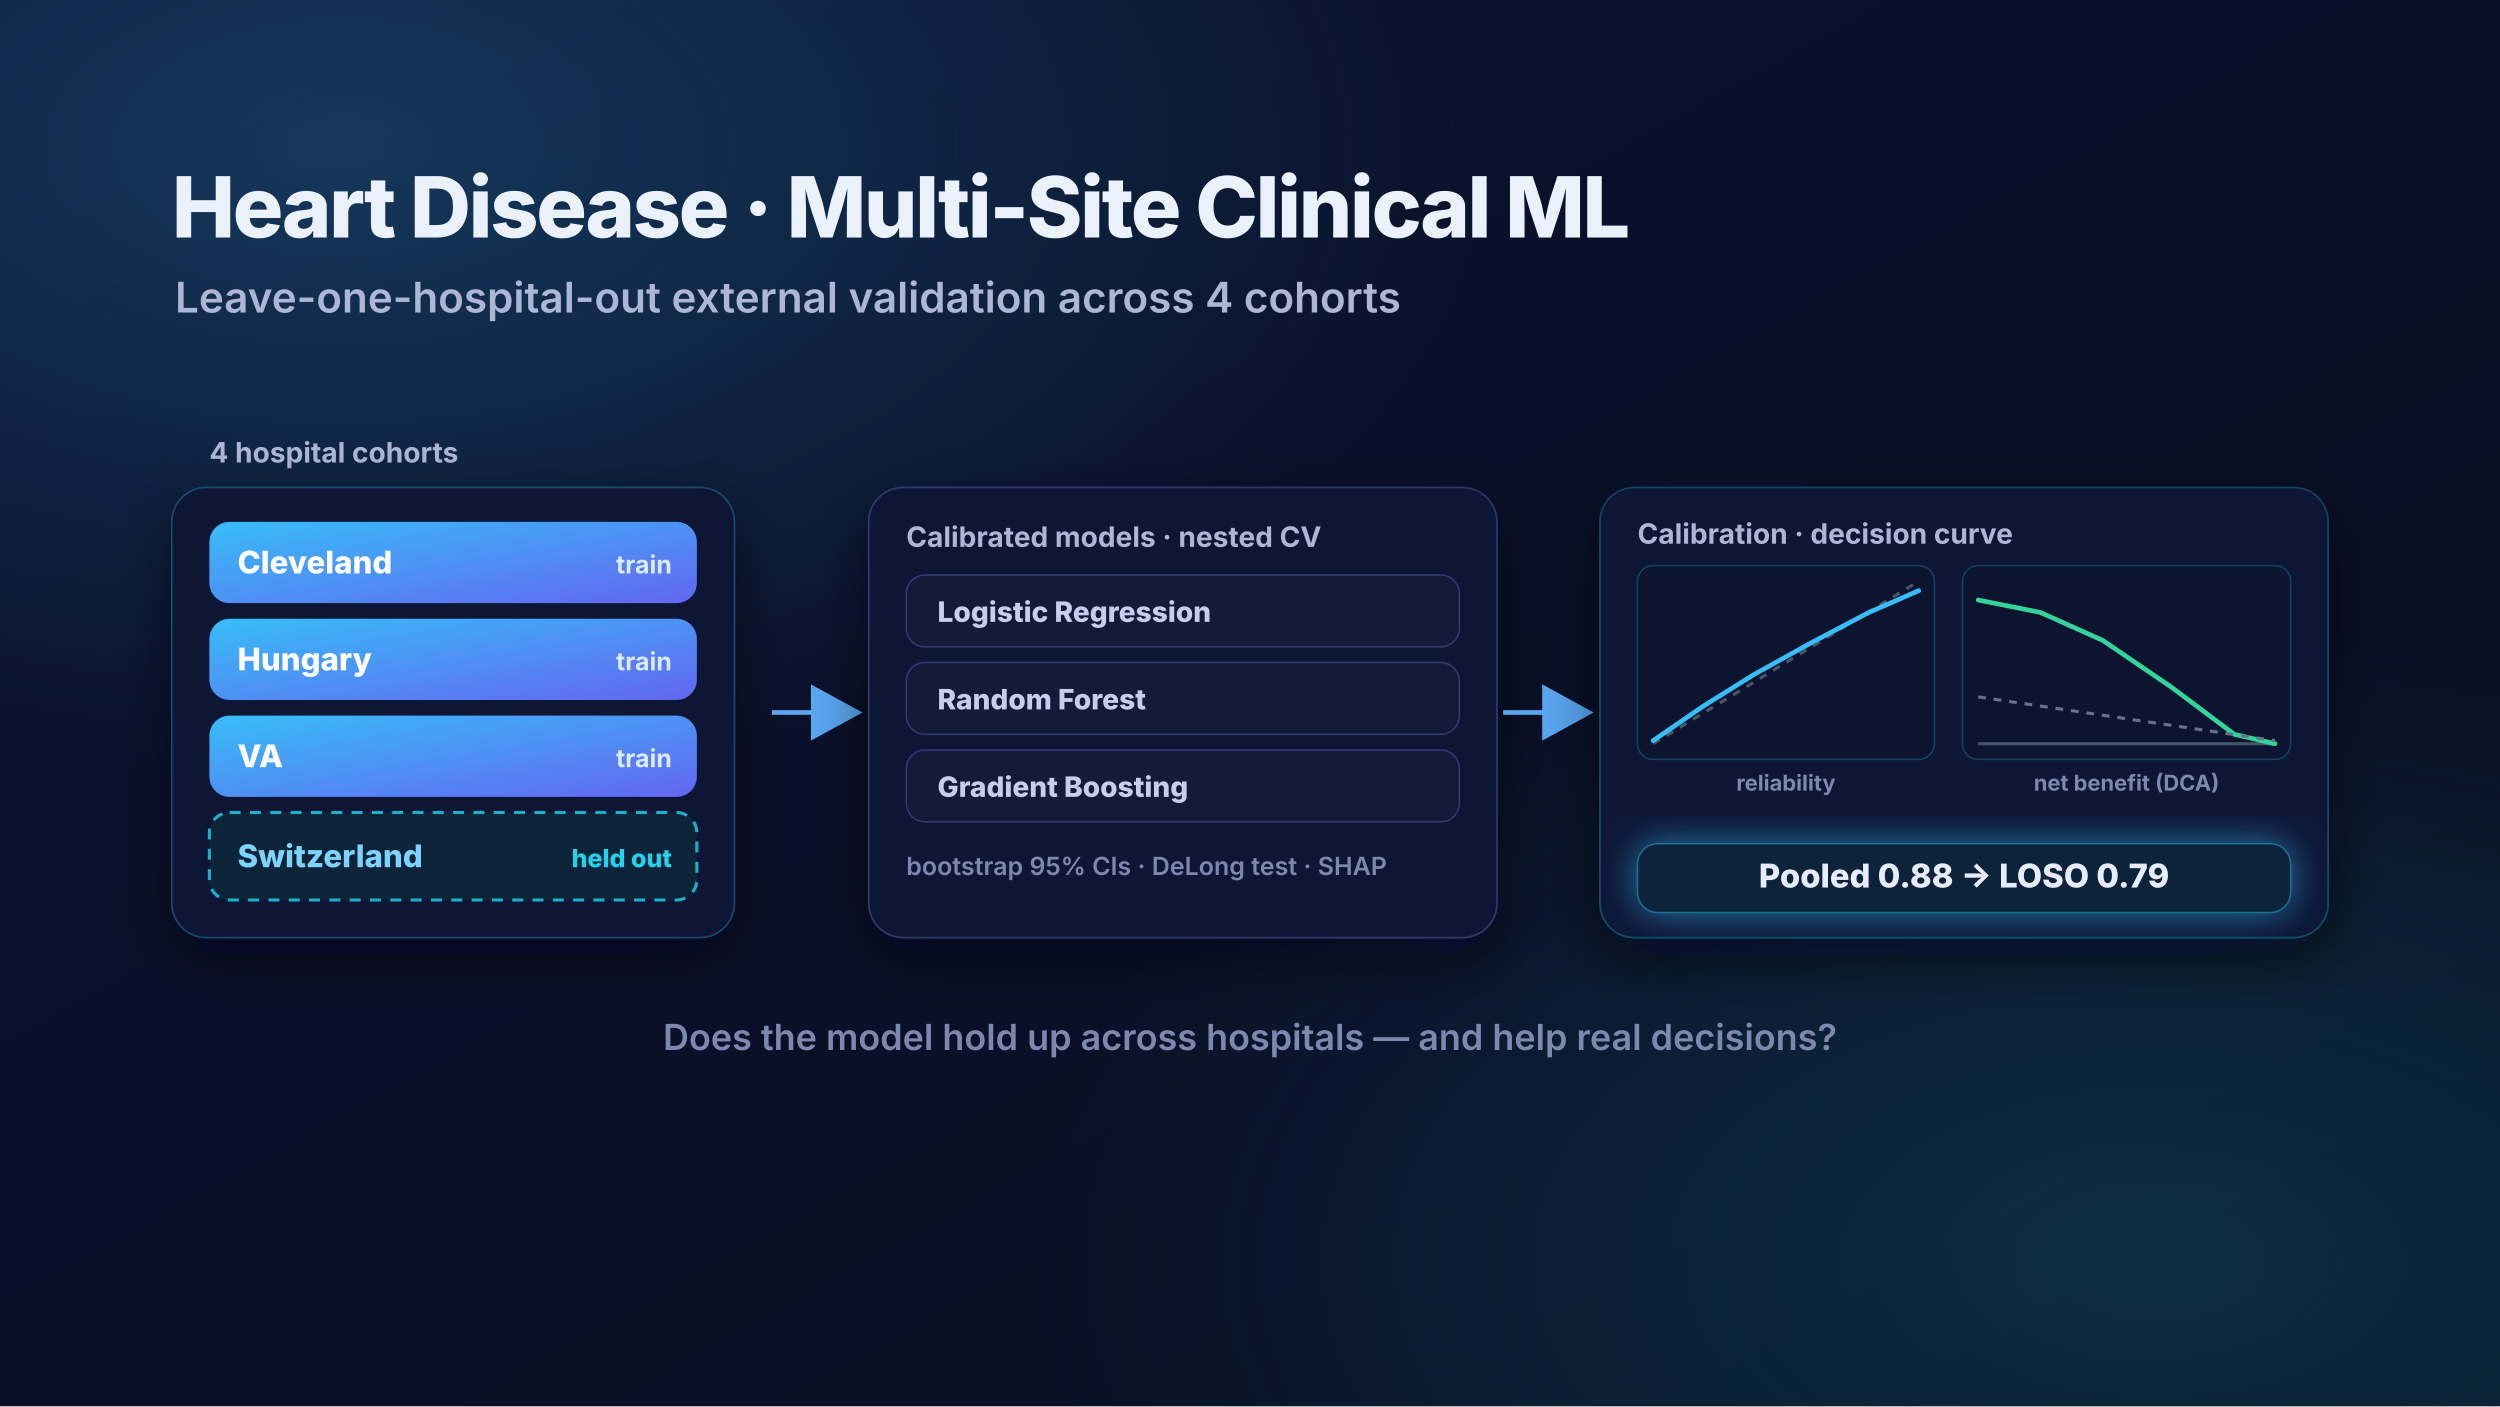
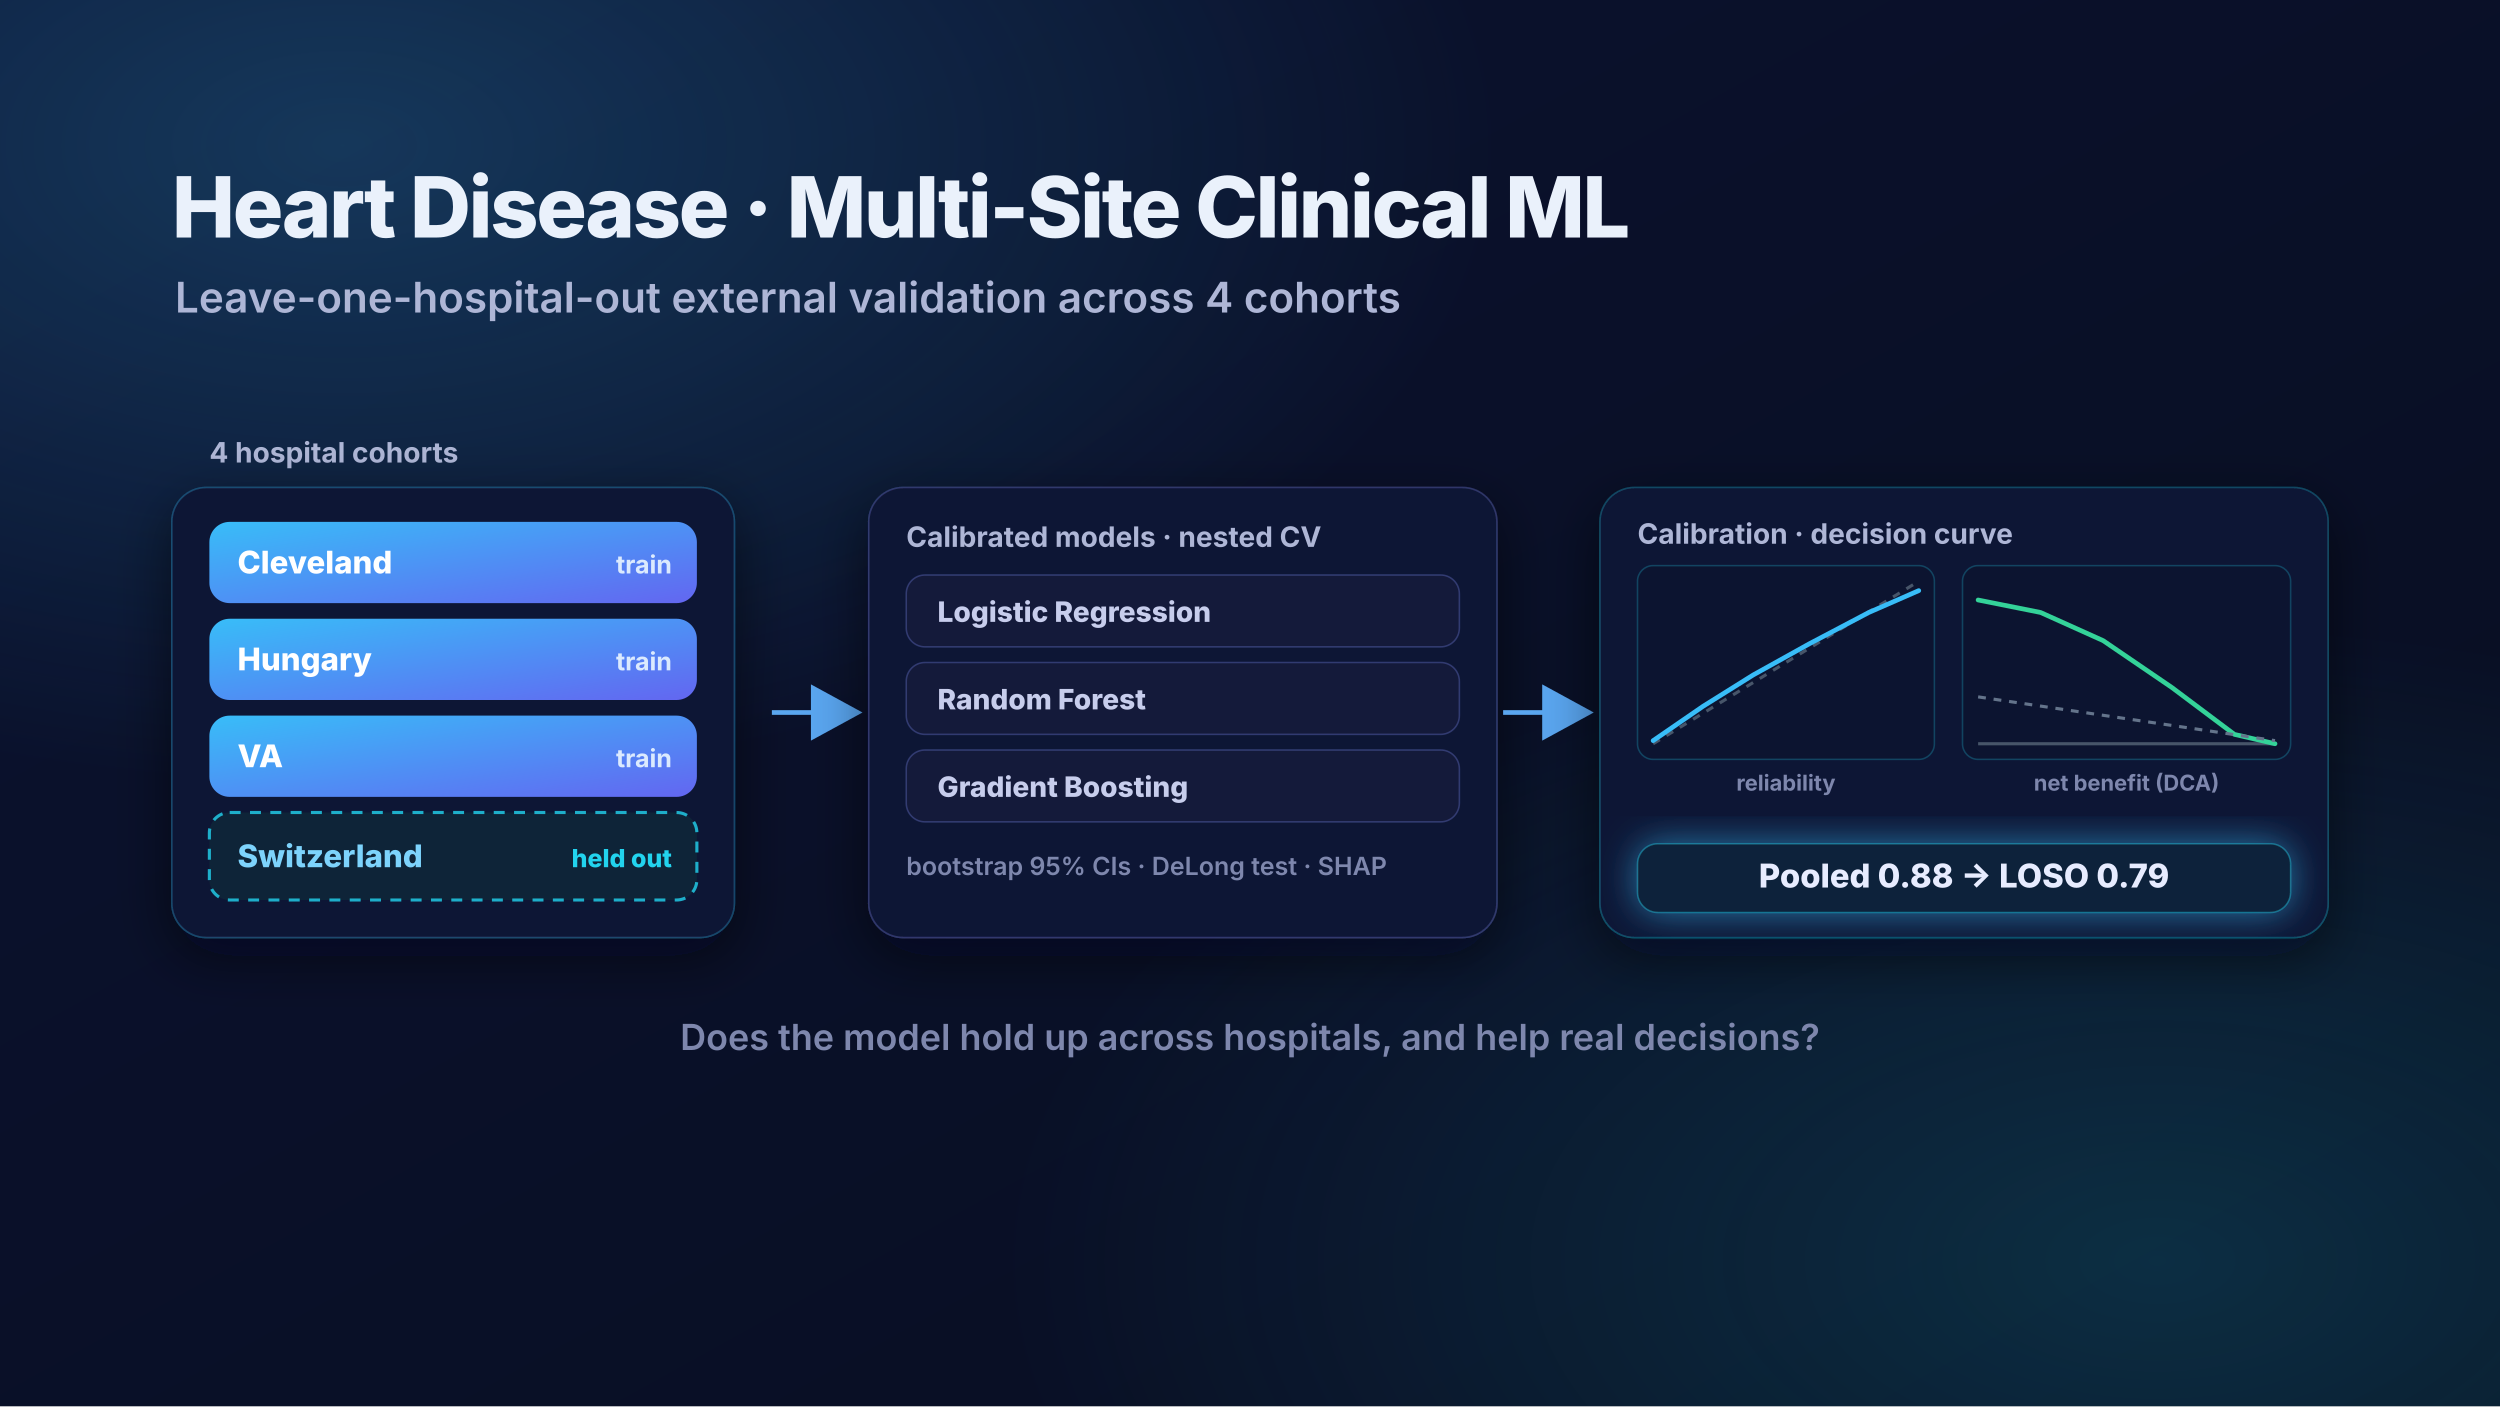
<svg xmlns="http://www.w3.org/2000/svg" viewBox="0 0 1600 900" font-family="Inter, 'Helvetica Neue', Arial, sans-serif">
  <defs>
    <linearGradient id="bgH" x1="0" y1="0" x2="1" y2="1">
      <stop offset="0" stop-color="#0b1230" />
      <stop offset="1" stop-color="#080e20" />
    </linearGradient>
    <linearGradient id="accH" x1="0" y1="0" x2="1" y2="1">
      <stop offset="0" stop-color="#38bdf8" />
      <stop offset="1" stop-color="#6366f1" />
    </linearGradient>
    <radialGradient id="glowH1" cx="14%" cy="10%" r="46%">
      <stop offset="0" stop-color="#38bdf8" stop-opacity="0.22" />
      <stop offset="1" stop-color="#38bdf8" stop-opacity="0" />
    </radialGradient>
    <radialGradient id="glowH2" cx="86%" cy="90%" r="46%">
      <stop offset="0" stop-color="#22d3ee" stop-opacity="0.16" />
      <stop offset="1" stop-color="#22d3ee" stop-opacity="0" />
    </radialGradient>
    <filter id="softH" x="-30%" y="-30%" width="160%" height="160%">
      <feDropShadow dx="0" dy="12" stdDeviation="18" flood-color="#02040d" flood-opacity="0.55" />
    </filter>
    <filter id="glowPillH" x="-40%" y="-40%" width="180%" height="180%">
      <feDropShadow dx="0" dy="0" stdDeviation="12" flood-color="#38bdf8" flood-opacity="0.6" />
    </filter>
    <marker id="arrowH" markerWidth="14" markerHeight="14" refX="7" refY="6" orient="auto">
      <path d="M0,0 L11,6 L0,12 Z" fill="#5aa6f0" />
    </marker>
  </defs>
  <rect width="1600" height="900" fill="url(#bgH)" />
  <rect width="1600" height="900" fill="url(#glowH1)" />
  <rect width="1600" height="900" fill="url(#glowH2)" />
  <text x="110" y="152" fill="#eaf1fb" font-size="54" font-weight="800" letter-spacing="-1.5">Heart Disease · Multi-Site Clinical ML</text>
  <text x="112" y="200" fill="#aeb6d6" font-size="27" font-weight="600">Leave-one-hospital-out external validation across 4 cohorts</text>
  <text x="134" y="296" fill="#aeb6d6" font-size="18" font-weight="700">4 hospital cohorts</text>
  <g filter="url(#softH)">
    <rect x="110" y="312" width="360" height="288" rx="22" fill="#101736" stroke="#38bdf8" stroke-opacity="0.28" />
  </g>
  <g>
    <rect x="134" y="334" width="312" height="52" rx="13" fill="url(#accH)" />
    <text x="152" y="367" fill="#ffffff" font-size="20" font-weight="800">Cleveland</text>
    <text x="430" y="367" text-anchor="end" fill="#dbeafe" font-size="16" font-weight="700">train</text>
  </g>
  <g>
    <rect x="134" y="396" width="312" height="52" rx="13" fill="url(#accH)" />
    <text x="152" y="429" fill="#ffffff" font-size="20" font-weight="800">Hungary</text>
    <text x="430" y="429" text-anchor="end" fill="#dbeafe" font-size="16" font-weight="700">train</text>
  </g>
  <g>
    <rect x="134" y="458" width="312" height="52" rx="13" fill="url(#accH)" />
    <text x="152" y="491" fill="#ffffff" font-size="20" font-weight="800">VA</text>
    <text x="430" y="491" text-anchor="end" fill="#dbeafe" font-size="16" font-weight="700">train</text>
  </g>
  <g>
    <rect x="134" y="520" width="312" height="56" rx="13" fill="#0e2438" stroke="#22d3ee" stroke-opacity="0.8" stroke-width="2" stroke-dasharray="7 6" />
    <text x="152" y="555" fill="#7dd3fc" font-size="20" font-weight="800">Switzerland</text>
    <text x="430" y="555" text-anchor="end" fill="#22d3ee" font-size="16" font-weight="800">held out</text>
  </g>
  <line x1="494" y1="456" x2="540" y2="456" stroke="#5aa6f0" stroke-width="3" marker-end="url(#arrowH)" />
  <g filter="url(#softH)">
    <rect x="556" y="312" width="402" height="288" rx="22" fill="#101736" stroke="#818cf8" stroke-opacity="0.28" />
  </g>
  <text x="580" y="350" fill="#aeb6d6" font-size="18" font-weight="700">Calibrated models · nested CV</text>
  <g>
    <rect x="580" y="368" width="354" height="46" rx="12" fill="#141a3a" stroke="#818cf8" stroke-opacity="0.3" />
    <text x="600" y="398" fill="#c7cdec" font-size="18" font-weight="800">Logistic Regression</text>
  </g>
  <g>
    <rect x="580" y="424" width="354" height="46" rx="12" fill="#141a3a" stroke="#818cf8" stroke-opacity="0.3" />
    <text x="600" y="454" fill="#c7cdec" font-size="18" font-weight="800">Random Forest</text>
  </g>
  <g>
    <rect x="580" y="480" width="354" height="46" rx="12" fill="#141a3a" stroke="#818cf8" stroke-opacity="0.3" />
    <text x="600" y="510" fill="#c7cdec" font-size="18" font-weight="800">Gradient Boosting</text>
  </g>
  <text x="580" y="560" fill="#7e87ad" font-size="16" font-weight="600">bootstrap 95% CIs · DeLong test · SHAP</text>
  <line x1="962" y1="456" x2="1008" y2="456" stroke="#5aa6f0" stroke-width="3" marker-end="url(#arrowH)" />
  <g filter="url(#softH)">
    <rect x="1024" y="312" width="466" height="288" rx="22" fill="#101736" stroke="#22d3ee" stroke-opacity="0.26" />
  </g>
  <text x="1048" y="348" fill="#aeb6d6" font-size="18" font-weight="700">Calibration · decision curve</text>
  <g>
    <rect x="1048" y="362" width="190" height="124" rx="10" fill="#0c1430" stroke="#22d3ee" stroke-opacity="0.25" />
    <line x1="1058" y1="476" x2="1228" y2="372" stroke="#475569" stroke-width="2" stroke-dasharray="5 5" />
    <polyline fill="none" stroke="#38bdf8" stroke-width="3" stroke-linecap="round" stroke-linejoin="round" points="1058,474 1090,452 1122,432 1158,412 1196,392 1228,378" />
    <text x="1143" y="506" text-anchor="middle" fill="#7e87ad" font-size="14" font-weight="700">reliability</text>
  </g>
  <g>
    <rect x="1256" y="362" width="210" height="124" rx="10" fill="#0c1430" stroke="#22d3ee" stroke-opacity="0.25" />
    <line x1="1266" y1="476" x2="1456" y2="476" stroke="#475569" stroke-width="2" />
    <polyline fill="none" stroke="#34d399" stroke-width="3" stroke-linecap="round" stroke-linejoin="round" points="1266,384 1306,392 1346,410 1390,440 1430,470 1456,476" />
    <polyline fill="none" stroke="#64748b" stroke-width="2" stroke-dasharray="5 5" points="1266,446 1456,474" />
    <text x="1361" y="506" text-anchor="middle" fill="#7e87ad" font-size="14" font-weight="700">net benefit (DCA)</text>
  </g>
  <g filter="url(#glowPillH)">
    <rect x="1048" y="540" width="418" height="44" rx="13" fill="#10243a" stroke="#22d3ee" stroke-opacity="0.4" />
  </g>
  <text x="1257" y="568" text-anchor="middle" fill="#e7ecff" font-size="21" font-weight="800">Pooled 0.88 → LOSO 0.79</text>
-   <text x="800" y="672" text-anchor="middle" fill="#7e87ad" font-size="23" font-weight="600">Does the model hold up across hospitals — and help real decisions?</text>
+   <text x="800" y="672" text-anchor="middle" fill="#7e87ad" font-size="23" font-weight="600">Does the model hold up across hospitals, and help real decisions?</text>
</svg>
